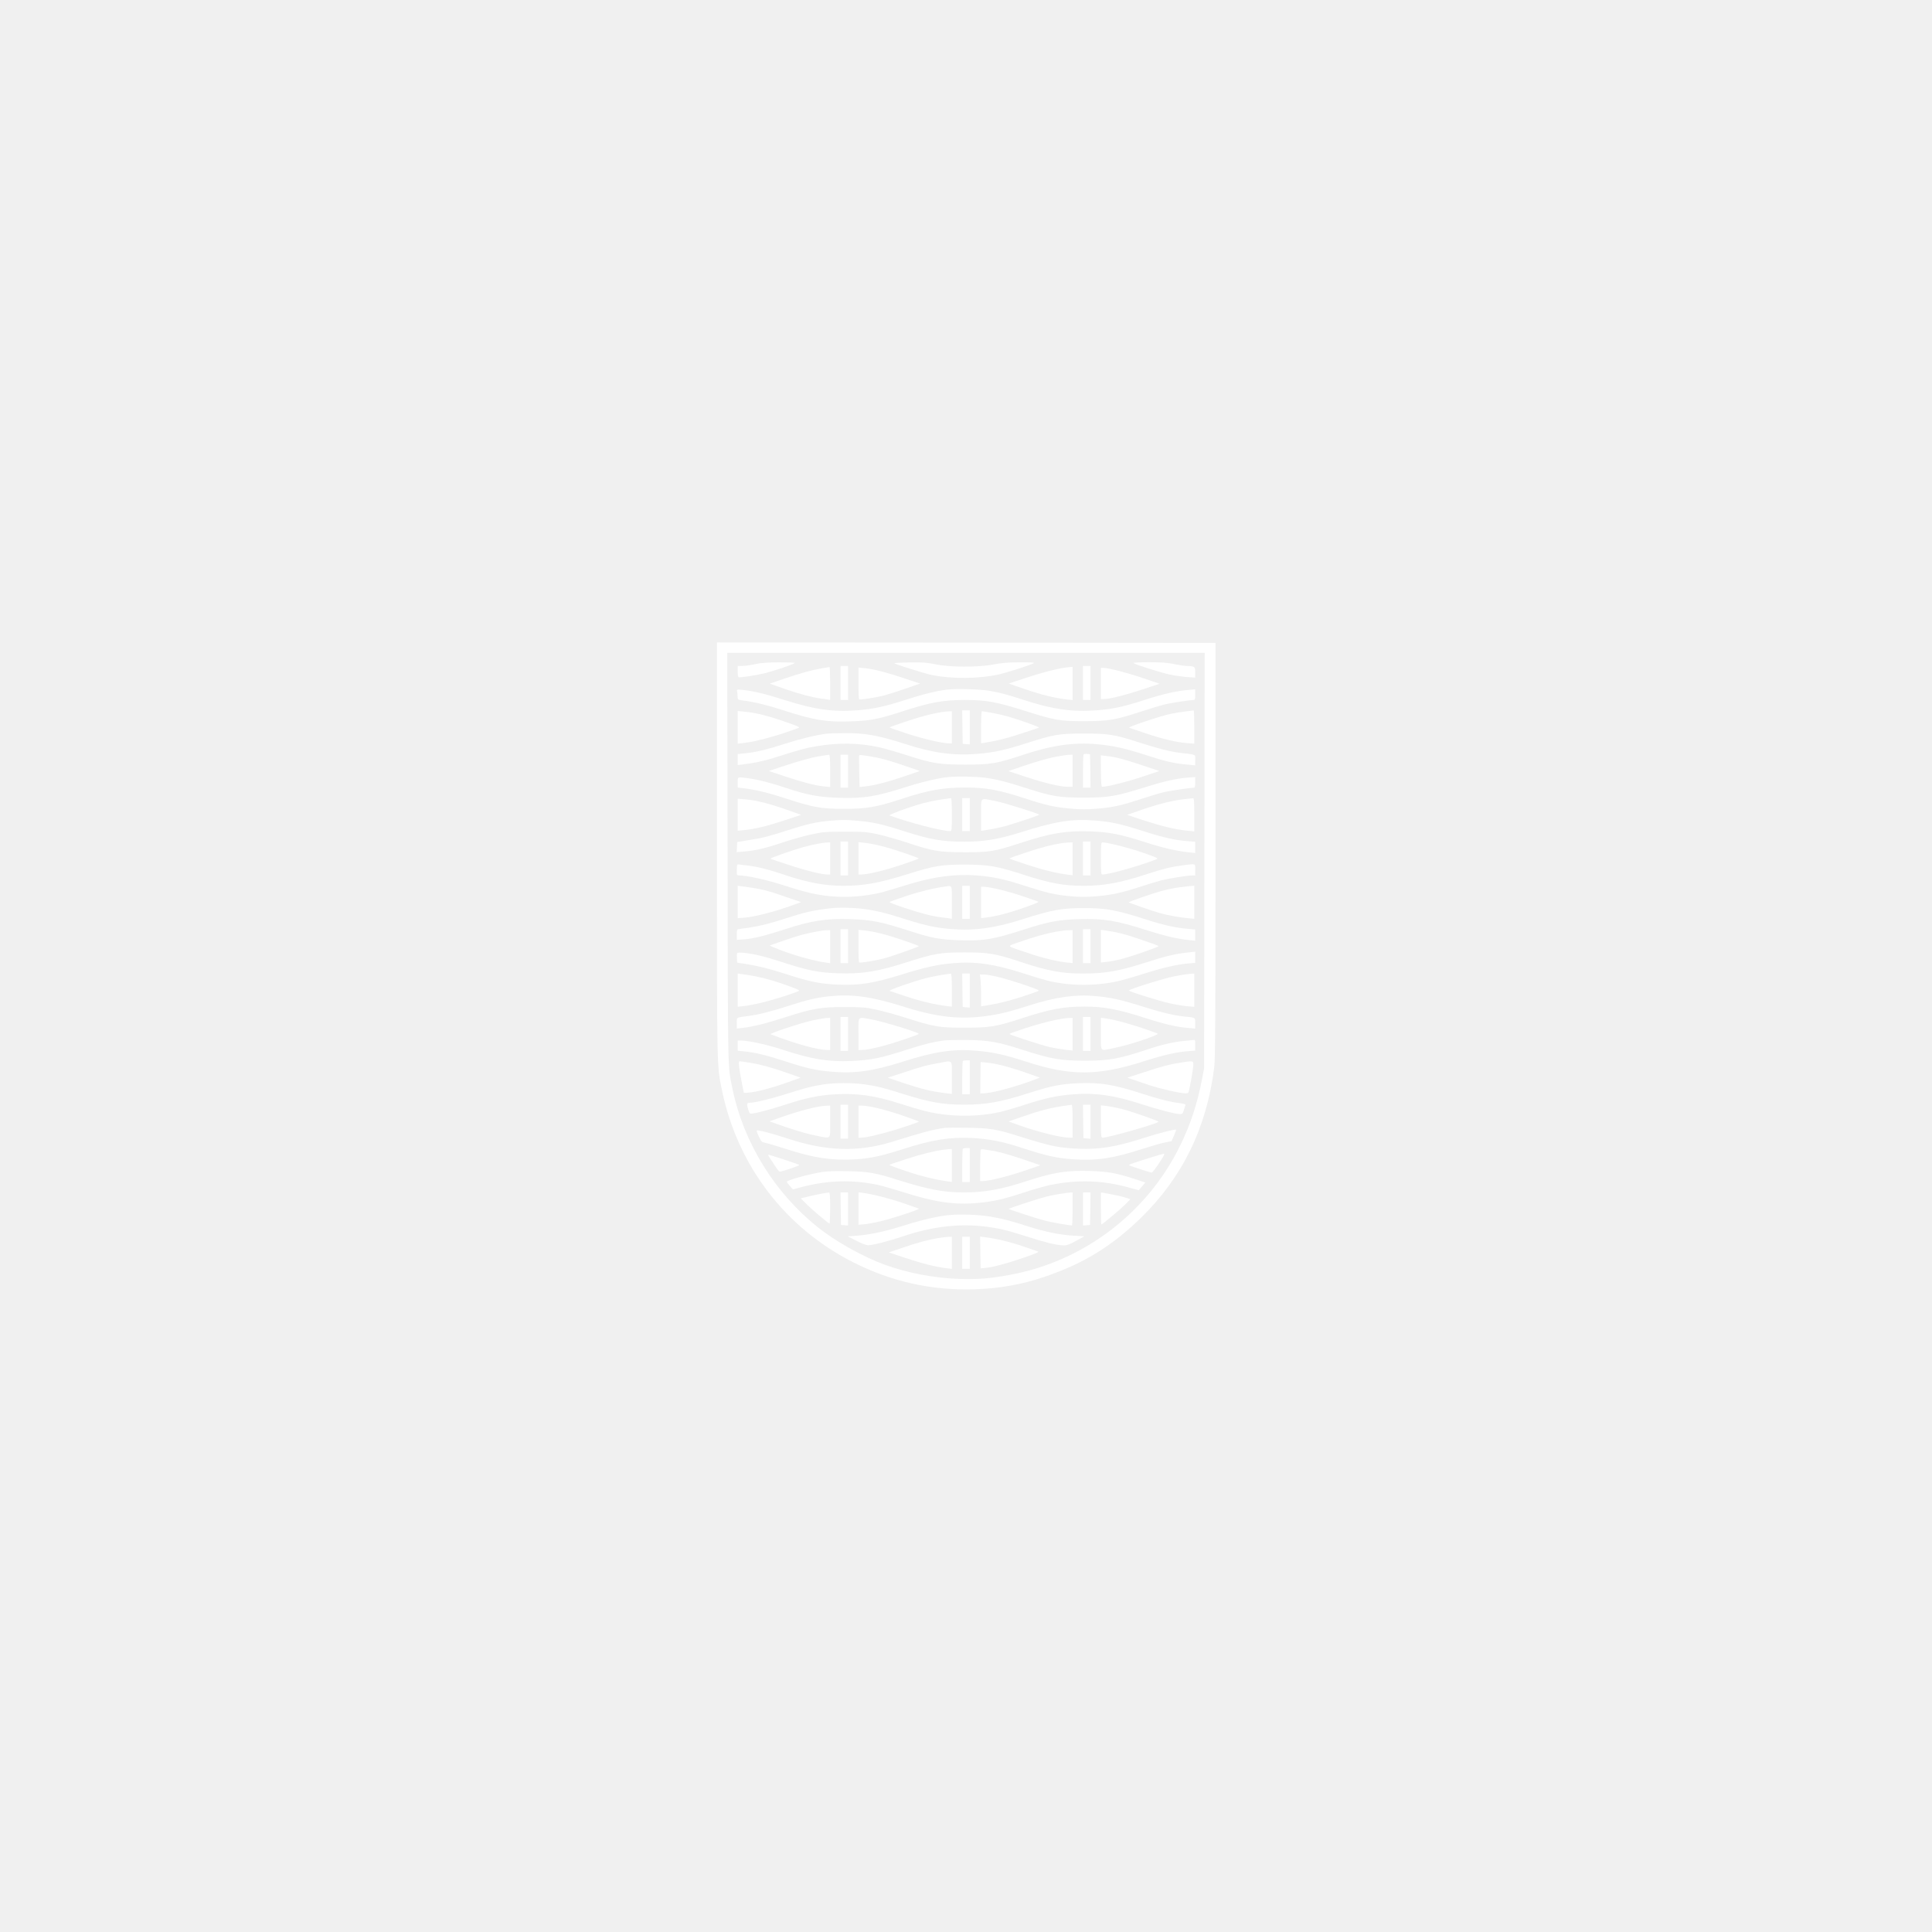
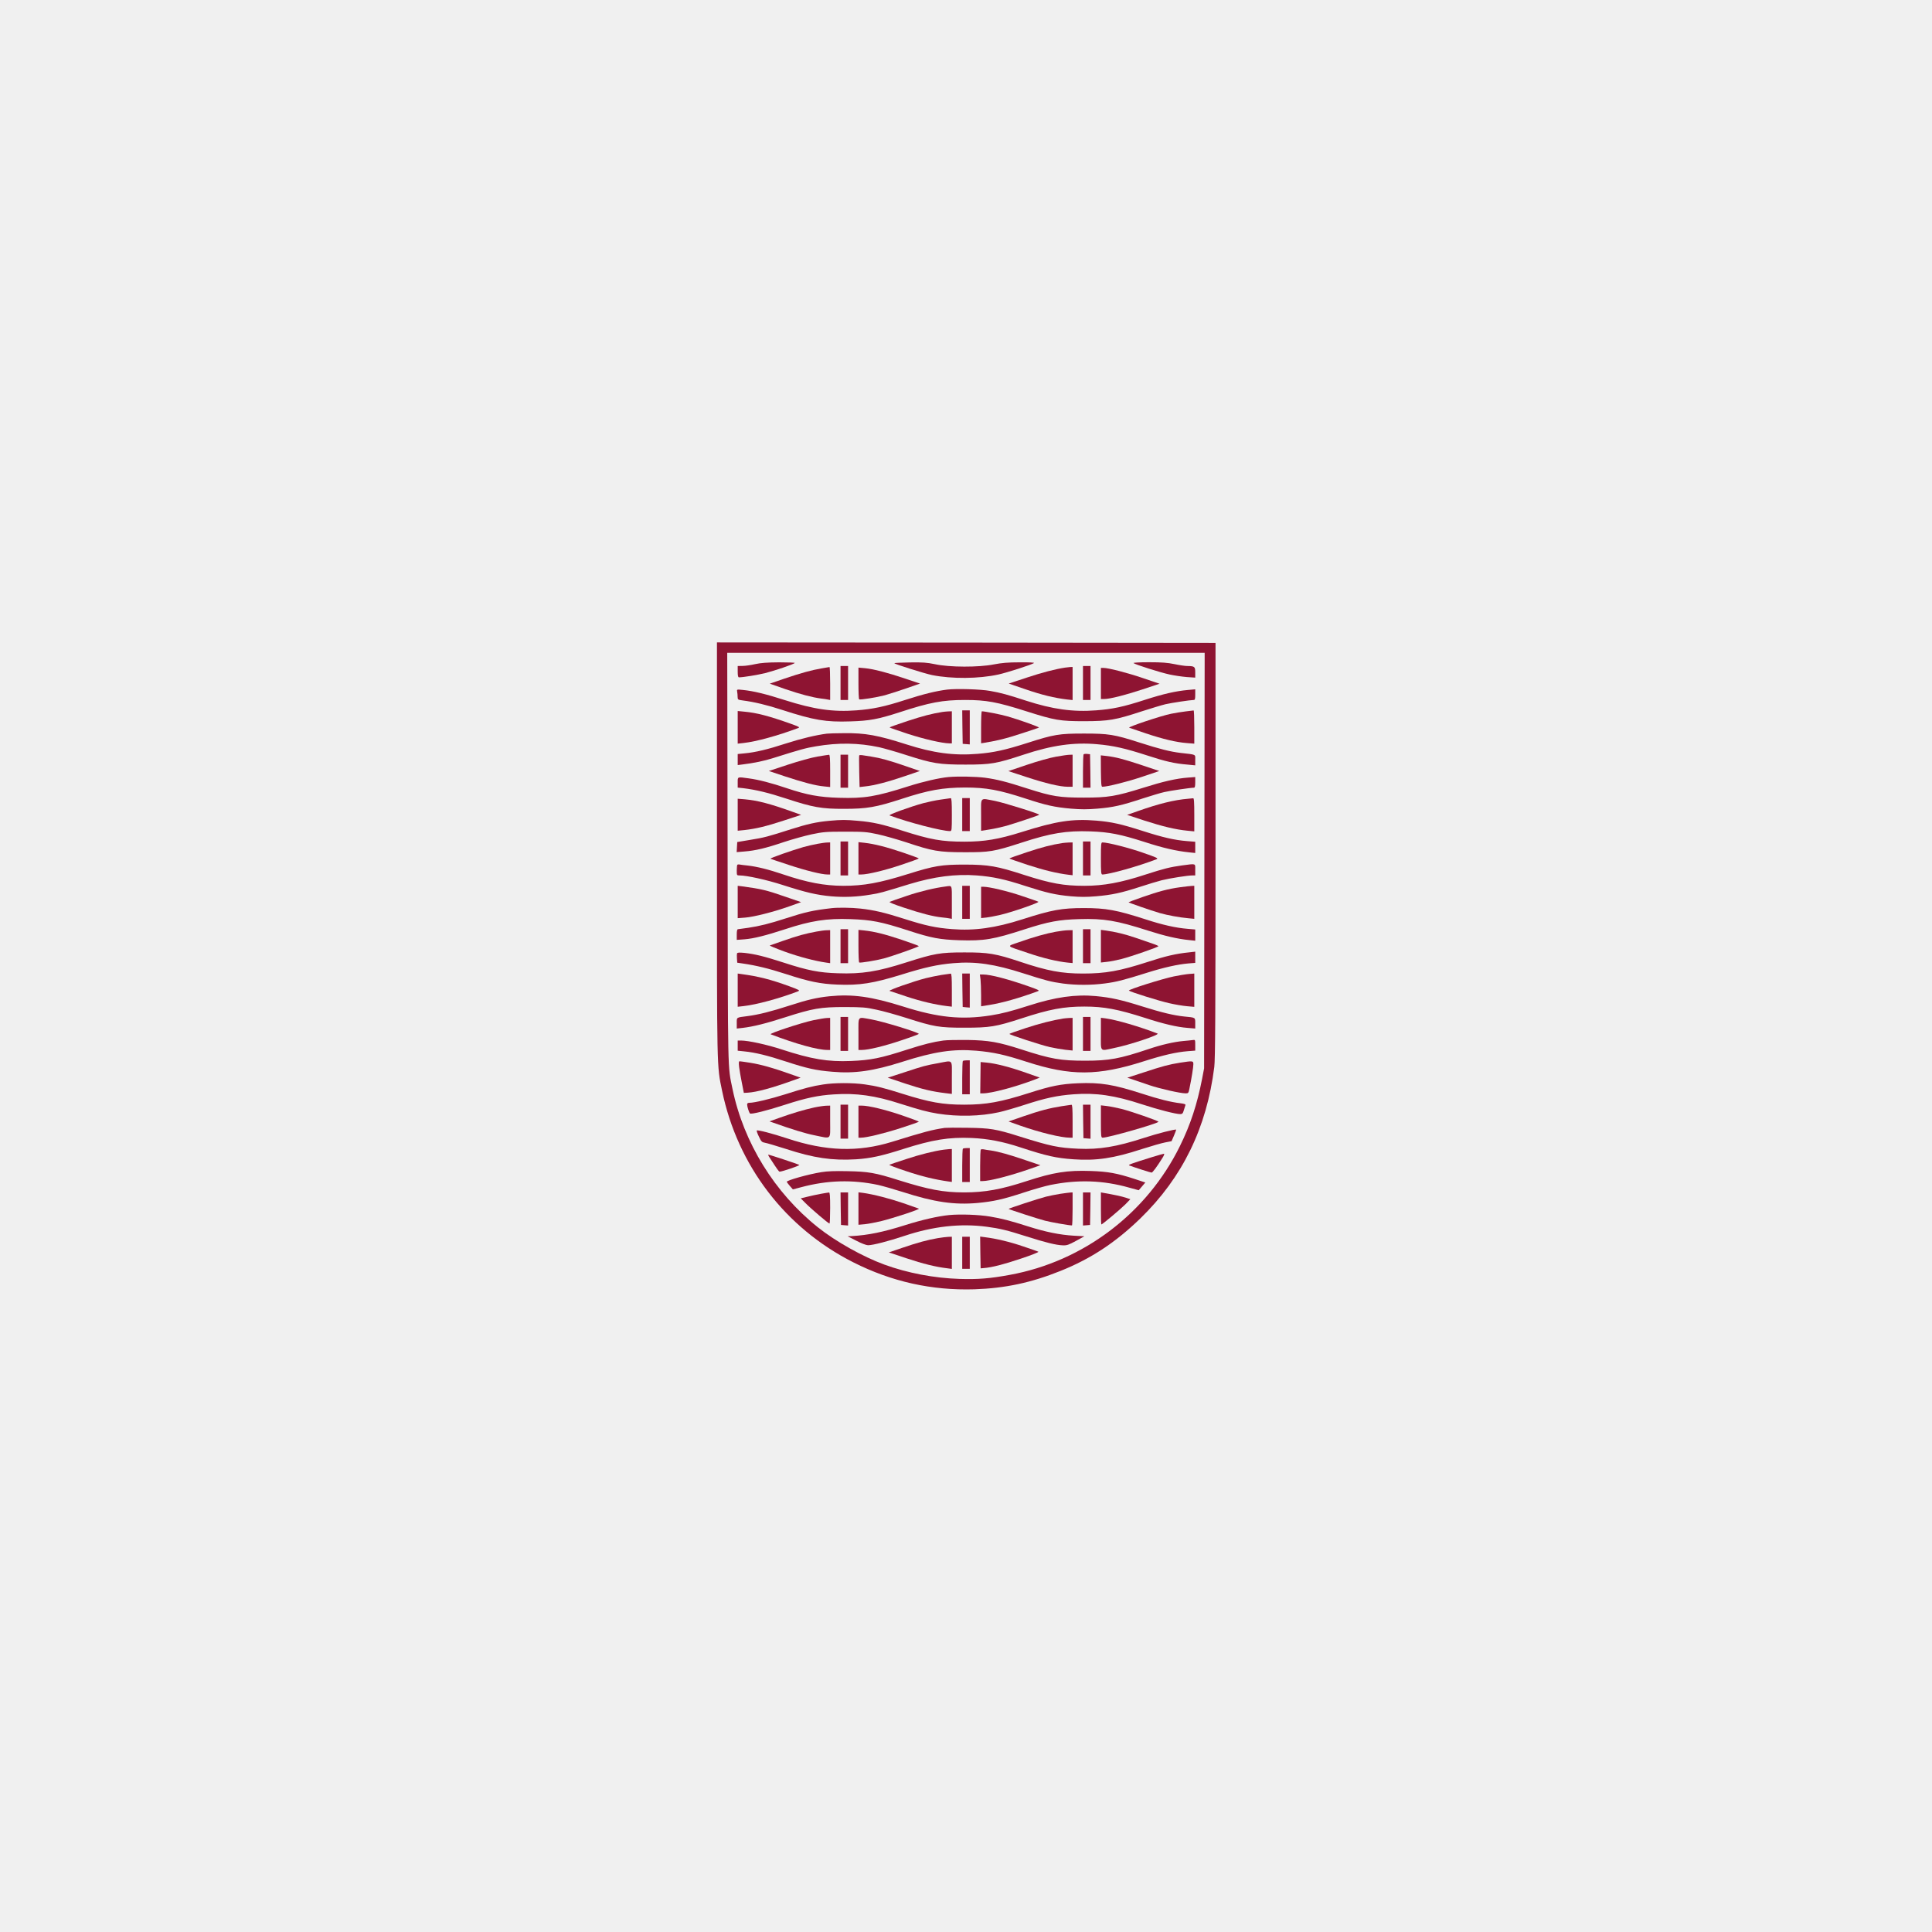
<svg xmlns="http://www.w3.org/2000/svg" width="100%" height="100%" viewBox="0 0 2048 2048" version="1.1" xml:space="preserve" style="fill-rule:evenodd;clip-rule:evenodd;stroke-linejoin:round;stroke-miterlimit:2;">
-   <g transform="matrix(0.1,0,0,-0.1,-0,2048)" fill="#FFFFFF">
+   <g transform="matrix(0.1,0,0,-0.1,-0,2048)" fill="#8e1432">
    <path d="M7600,11482C7600,9110 7598,9190 7654,8919C7819,8124 8323,7464 9045,7099C9453,6893 9877,6799 10330,6813C10654,6824 10929,6882 11240,7007C11563,7136 11825,7309 12089,7565C12535,7999 12791,8523 12872,9170C12882,9254 12885,9713 12885,11470L12885,13665L10243,13668L7600,13670L7600,11482ZM12767,11358L12764,9155L12742,9040C12690,8774 12620,8559 12508,8332C12158,7619 11484,7108 10705,6966C10495,6927 10367,6917 10172,6923C9903,6931 9617,6986 9374,7075C9145,7159 8858,7320 8670,7470C8211,7836 7883,8367 7765,8936C7713,9188 7716,9047 7713,11388L7709,13560L12770,13560L12767,11358Z" style="fill-rule:nonzero;" />
    <path d="M8005,13440C7961,13430 7901,13421 7873,13421L7820,13420L7820,13360C7820,13318 7824,13300 7833,13300C7878,13300 8030,13325 8112,13345C8214,13371 8409,13437 8425,13452C8430,13456 8356,13459 8260,13459C8131,13458 8064,13453 8005,13440Z" style="fill-rule:nonzero;" />
    <path d="M9480,13450C9480,13441 9802,13340 9880,13324C10090,13282 10375,13284 10584,13330C10671,13349 10930,13432 10960,13451C10969,13457 10913,13460 10810,13459C10684,13459 10619,13453 10535,13437C10376,13405 10062,13406 9912,13439C9824,13457 9783,13460 9644,13458C9554,13456 9480,13453 9480,13450Z" style="fill-rule:nonzero;" />
    <path d="M12016,13451C12032,13436 12300,13351 12398,13330C12449,13319 12531,13307 12580,13303L12670,13297L12670,13352C12670,13414 12663,13419 12585,13420C12563,13420 12502,13429 12450,13440C12377,13455 12315,13460 12181,13460C12080,13460 12010,13456 12016,13451Z" style="fill-rule:nonzero;" />
    <rect x="8910" y="13060" width="80" height="360" style="fill-rule:nonzero;" />
    <rect x="11480" y="13060" width="80" height="360" style="fill-rule:nonzero;" />
    <path d="M8710,13395C8600,13376 8495,13347 8317,13287L8160,13233L8322,13176C8485,13120 8612,13087 8705,13075C8733,13072 8765,13067 8778,13064L8800,13060L8800,13235C8800,13331 8797,13410 8793,13409C8788,13408 8751,13402 8710,13395Z" style="fill-rule:nonzero;" />
    <path d="M11290,13403C11185,13387 11047,13351 10884,13297L10693,13234L10874,13172C11043,13114 11177,13081 11313,13065L11370,13059L11370,13410L11343,13409C11327,13408 11304,13405 11290,13403Z" style="fill-rule:nonzero;" />
    <path d="M9100,13237C9100,13146 9103,13069 9108,13067C9119,13059 9297,13088 9380,13110C9421,13122 9522,13154 9604,13182L9753,13234L9594,13287C9406,13350 9261,13388 9168,13397L9100,13403L9100,13237Z" style="fill-rule:nonzero;" />
    <path d="M11670,13400L11670,13070L11703,13070C11765,13070 11926,13111 12108,13171L12292,13232L12118,13291C11951,13348 11750,13400 11696,13400L11670,13400Z" style="fill-rule:nonzero;" />
    <path d="M10040,13170C9922,13155 9790,13123 9595,13060C9379,12990 9253,12963 9079,12950C8831,12931 8629,12960 8318,13059C8119,13123 7986,13155 7877,13166C7810,13173 7810,13173 7814,13149C7817,13136 7819,13111 7819,13093C7820,13063 7822,13062 7873,13055C7992,13040 8134,13006 8293,12954C8626,12846 8755,12824 9014,12833C9218,12839 9308,12856 9534,12929C9854,13034 9992,13060 10230,13060C10455,13060 10569,13039 10880,12940C11182,12844 11237,12835 11495,12835C11756,12836 11821,12847 12105,12940C12204,12972 12317,13006 12355,13015C12421,13030 12614,13059 12653,13060C12667,13060 12670,13069 12670,13116L12670,13173L12593,13166C12462,13154 12334,13125 12135,13061C11908,12987 11793,12963 11619,12950C11375,12931 11159,12961 10875,13053C10682,13116 10609,13136 10495,13156C10396,13174 10141,13182 10040,13170Z" style="fill-rule:nonzero;" />
    <path d="M10202,12773L10205,12595L10243,12592L10280,12589L10280,12950L10200,12950L10202,12773Z" style="fill-rule:nonzero;" />
    <path d="M12570,12939C12529,12934 12459,12923 12415,12914C12312,12894 11951,12773 11970,12766C11978,12763 12058,12736 12146,12706C12329,12645 12467,12612 12582,12603L12660,12597L12660,12774C12660,12871 12657,12949 12653,12949C12648,12948 12611,12944 12570,12939Z" style="fill-rule:nonzero;" />
    <path d="M7820,12943L7820,12597L7883,12604C8018,12619 8246,12682 8460,12762C8482,12770 8473,12775 8385,12807C8149,12891 8021,12924 7891,12936L7820,12943Z" style="fill-rule:nonzero;" />
    <path d="M9990,12933C9874,12914 9789,12892 9623,12838C9517,12803 9430,12772 9430,12769C9430,12766 9517,12736 9623,12701C9796,12645 9987,12601 10063,12600L10090,12600L10090,12940L10053,12939C10032,12938 10004,12935 9990,12933Z" style="fill-rule:nonzero;" />
    <path d="M10400,12770L10400,12601L10428,12605C10584,12631 10660,12650 10819,12702C10921,12735 11009,12764 11013,12767C11022,12773 10803,12851 10680,12886C10611,12906 10439,12940 10408,12940C10403,12940 10400,12864 10400,12770Z" style="fill-rule:nonzero;" />
    <path d="M8765,12703C8649,12688 8493,12651 8332,12599C8132,12534 8008,12505 7892,12494L7820,12487L7820,12370L7868,12376C7991,12391 8099,12413 8202,12446C8484,12535 8542,12551 8651,12569C8886,12609 9100,12606 9320,12559C9372,12547 9503,12510 9610,12475C9888,12386 9955,12375 10235,12375C10506,12375 10562,12385 10850,12480C11151,12580 11384,12613 11629,12591C11802,12576 11925,12548 12160,12472C12355,12408 12452,12386 12588,12375L12670,12367L12670,12423C12670,12487 12687,12479 12513,12499C12405,12512 12293,12540 12078,12609C11811,12695 11750,12704 11490,12704C11227,12704 11172,12695 10889,12604C10657,12530 10533,12502 10363,12489C10111,12468 9892,12498 9609,12589C9306,12686 9172,12711 8945,12708C8863,12708 8782,12705 8765,12703Z" style="fill-rule:nonzero;" />
    <path d="M11487,12484C11483,12480 11480,12399 11480,12303L11480,12130L11560,12130L11558,12308L11555,12485L11525,12488C11508,12490 11491,12488 11487,12484Z" style="fill-rule:nonzero;" />
    <path d="M8665,12460C8601,12449 8471,12413 8352,12374L8150,12307L8312,12253C8515,12186 8645,12152 8733,12144L8800,12137L8800,12309C8800,12439 8797,12480 8788,12479C8781,12479 8726,12470 8665,12460Z" style="fill-rule:nonzero;" />
    <rect x="8910" y="12130" width="80" height="350" style="fill-rule:nonzero;" />
    <path d="M9108,12472C9106,12468 9106,12391 9108,12301L9112,12137L9173,12144C9265,12153 9415,12192 9593,12253L9751,12307L9603,12358C9430,12418 9332,12445 9235,12460C9197,12466 9153,12473 9138,12475C9123,12477 9109,12476 9108,12472Z" style="fill-rule:nonzero;" />
    <path d="M11195,12459C11132,12448 11002,12412 10887,12373L10689,12306L10878,12244C11081,12177 11236,12140 11319,12140L11370,12140L11370,12480L11338,12479C11320,12479 11256,12470 11195,12459Z" style="fill-rule:nonzero;" />
    <path d="M11670,12306C11672,12173 11674,12140 11685,12140C11739,12140 11945,12192 12102,12244L12289,12307L12107,12368C11911,12433 11831,12454 11732,12466L11669,12473L11670,12306Z" style="fill-rule:nonzero;" />
    <path d="M10055,12243C9957,12234 9790,12196 9629,12145C9285,12035 9162,12015 8895,12023C8683,12029 8551,12054 8340,12125C8177,12180 8042,12215 7937,12229C7814,12246 7820,12248 7820,12186L7820,12131L7878,12125C8011,12109 8148,12076 8333,12015C8616,11922 8709,11905 8950,11906C9188,11906 9287,11923 9557,12011C9844,12105 9992,12131 10230,12132C10454,12132 10590,12107 10874,12014C11087,11944 11180,11923 11353,11908C11461,11899 11523,11899 11633,11908C11799,11922 11886,11941 12110,12015C12201,12044 12305,12076 12343,12084C12404,12098 12620,12130 12656,12130C12666,12130 12670,12144 12670,12186L12670,12243L12591,12237C12470,12228 12330,12196 12121,12130C11827,12038 11747,12025 11490,12025C11230,12025 11154,12037 10895,12120C10665,12194 10571,12218 10440,12236C10344,12248 10155,12252 10055,12243Z" style="fill-rule:nonzero;" />
    <path d="M9972,12004C9920,11997 9837,11979 9787,11966C9648,11928 9413,11843 9430,11836C9635,11760 9984,11670 10071,11670C10089,11670 10090,11680 10090,11845C10090,11979 10087,12020 10078,12019C10071,12018 10023,12012 9972,12004Z" style="fill-rule:nonzero;" />
    <rect x="10200" y="11670" width="80" height="350" style="fill-rule:nonzero;" />
    <path d="M12595,12013C12448,12001 12282,11960 12062,11882L11948,11842L12133,11781C12325,11719 12463,11686 12588,11674L12660,11667L12660,11844C12660,11979 12657,12020 12648,12018C12641,12017 12617,12015 12595,12013Z" style="fill-rule:nonzero;" />
    <path d="M7820,12013L7820,11674L7891,11681C8014,11695 8120,11720 8309,11782L8492,11842L8409,11872C8165,11960 8029,11995 7895,12007L7820,12013Z" style="fill-rule:nonzero;" />
    <path d="M10400,11841L10400,11673L10488,11687C10536,11694 10617,11712 10668,11726C10757,11752 11009,11835 11016,11843C11025,11852 10642,11971 10547,11990C10383,12021 10400,12038 10400,11841Z" style="fill-rule:nonzero;" />
    <path d="M8790,11779C8657,11767 8558,11745 8385,11690C8146,11613 8098,11600 7952,11577L7815,11554L7812,11500L7809,11447L7892,11454C8007,11463 8118,11489 8310,11554C8401,11584 8534,11621 8605,11636C8724,11661 8754,11664 8955,11664C9157,11664 9186,11662 9302,11637C9372,11622 9509,11583 9607,11551C9885,11458 9952,11446 10220,11446C10490,11445 10537,11453 10824,11546C11138,11649 11304,11676 11559,11667C11758,11660 11879,11636 12132,11555C12325,11492 12469,11459 12603,11445L12670,11438L12670,11557L12583,11564C12453,11574 12326,11603 12115,11671C11880,11746 11785,11767 11622,11781C11366,11802 11197,11776 10830,11660C10585,11583 10435,11558 10225,11558C9980,11558 9865,11579 9564,11675C9353,11743 9250,11766 9095,11779C8961,11791 8927,11791 8790,11779Z" style="fill-rule:nonzero;" />
    <rect x="8910" y="11200" width="80" height="360" style="fill-rule:nonzero;" />
    <rect x="11480" y="11200" width="80" height="360" style="fill-rule:nonzero;" />
    <path d="M8665,11535C8627,11528 8560,11513 8517,11501C8399,11467 8158,11383 8167,11377C8171,11375 8258,11345 8360,11312C8540,11252 8711,11210 8771,11210L8800,11210L8800,11550L8768,11549C8750,11549 8704,11542 8665,11535Z" style="fill-rule:nonzero;" />
    <path d="M9100,11553L9100,11210L9130,11210C9198,11210 9377,11253 9553,11312C9656,11346 9740,11377 9740,11380C9740,11383 9665,11411 9573,11442C9399,11501 9271,11534 9163,11546L9100,11553Z" style="fill-rule:nonzero;" />
    <path d="M11260,11543C11145,11525 11048,11500 10888,11447C10785,11413 10700,11383 10700,11380C10700,11377 10787,11347 10893,11312C11065,11256 11204,11222 11328,11207L11370,11202L11370,11550L11328,11549C11304,11548 11274,11545 11260,11543Z" style="fill-rule:nonzero;" />
    <path d="M11670,11380C11670,11237 11672,11210 11685,11210C11757,11210 12073,11299 12260,11372C12282,11381 12265,11389 12115,11441C11971,11492 11742,11550 11686,11550C11672,11550 11670,11530 11670,11380Z" style="fill-rule:nonzero;" />
    <path d="M7816,11313C7813,11310 7810,11283 7810,11253C7810,11201 7811,11200 7839,11200C7917,11200 8130,11153 8299,11098C8545,11019 8657,10993 8809,10979C8947,10967 9083,10972 9230,10997C9326,11012 9347,11018 9640,11108C9904,11188 10128,11217 10354,11200C10524,11187 10651,11160 10870,11088C11097,11015 11188,10994 11353,10979C11449,10971 11515,10970 11618,10979C11785,10993 11887,11015 12084,11079C12167,11106 12271,11138 12315,11149C12401,11170 12588,11200 12639,11200L12670,11200L12670,11260C12670,11330 12682,11326 12529,11306C12401,11288 12340,11273 12145,11210C11883,11124 11700,11090 11495,11090C11275,11090 11138,11115 10858,11205C10569,11299 10481,11314 10230,11315C9979,11315 9906,11303 9625,11215C9322,11120 9157,11090 8938,11090C8737,11091 8557,11125 8305,11210C8146,11264 8023,11294 7925,11305C7892,11308 7856,11313 7844,11315C7832,11318 7820,11317 7816,11313Z" style="fill-rule:nonzero;" />
    <path d="M7820,11090L7820,10747L7898,10753C7991,10760 8200,10813 8369,10873L8492,10917L8329,10973C8118,11046 8075,11056 7863,11085L7820,11090Z" style="fill-rule:nonzero;" />
    <path d="M10025,11083C9908,11068 9752,11031 9611,10983C9520,10953 9439,10924 9431,10920C9422,10915 9480,10892 9586,10857C9769,10796 9891,10765 9985,10755C10018,10752 10055,10747 10068,10744L10090,10740L10090,10915C10090,11108 10096,11092 10025,11083Z" style="fill-rule:nonzero;" />
    <rect x="10200" y="10740" width="80" height="350" style="fill-rule:nonzero;" />
    <path d="M12510,11075C12385,11058 12283,11031 12109,10970C12030,10942 11964,10918 11963,10916C11959,10912 12200,10829 12295,10801C12375,10778 12506,10754 12598,10746L12660,10740L12660,11090L12633,11089C12617,11088 12562,11082 12510,11075Z" style="fill-rule:nonzero;" />
    <path d="M10400,11080L10400,10748L10458,10754C10489,10758 10553,10770 10600,10781C10717,10807 11023,10913 11007,10921C11001,10925 10921,10953 10830,10983C10680,11034 10486,11080 10424,11080L10400,11080Z" style="fill-rule:nonzero;" />
    <path d="M8815,10853C8616,10830 8537,10812 8330,10745C8157,10689 8053,10663 7932,10645C7879,10637 7829,10630 7823,10630C7814,10630 7810,10612 7810,10574L7810,10517L7893,10523C7990,10531 8115,10562 8323,10630C8596,10720 8765,10746 9014,10737C9239,10729 9339,10710 9632,10615C9874,10536 9963,10520 10170,10513C10433,10505 10529,10521 10865,10630C11113,10710 11225,10731 11440,10737C11702,10745 11837,10722 12173,10614C12348,10558 12484,10527 12603,10515L12670,10508L12670,10627L12590,10634C12464,10644 12322,10676 12142,10735C11834,10834 11725,10854 11490,10854C11253,10854 11151,10835 10838,10735C10552,10643 10328,10612 10093,10631C9921,10644 9810,10668 9588,10739C9379,10806 9260,10834 9118,10849C9026,10859 8882,10861 8815,10853Z" style="fill-rule:nonzero;" />
    <rect x="8910" y="10270" width="80" height="360" style="fill-rule:nonzero;" />
    <rect x="11480" y="10270" width="80" height="360" style="fill-rule:nonzero;" />
    <path d="M8655,10605C8540,10584 8452,10560 8310,10510C8236,10484 8169,10460 8161,10458C8153,10456 8223,10427 8316,10393C8468,10338 8638,10293 8758,10276L8800,10270L8800,10620L8763,10619C8742,10619 8694,10612 8655,10605Z" style="fill-rule:nonzero;" />
    <path d="M9100,10452C9100,10358 9103,10279 9108,10277C9120,10271 9287,10298 9369,10320C9462,10345 9740,10443 9740,10451C9740,10454 9658,10484 9558,10518C9375,10579 9270,10605 9159,10617L9100,10623L9100,10452Z" style="fill-rule:nonzero;" />
    <path d="M11191,10603C11091,10585 10955,10547 10800,10492C10667,10445 10654,10459 10905,10375C11058,10323 11204,10288 11318,10276L11370,10271L11370,10620L11323,10619C11296,10619 11237,10611 11191,10603Z" style="fill-rule:nonzero;" />
    <path d="M11670,10623L11670,10277L11733,10284C11767,10287 11837,10301 11888,10314C11987,10339 12280,10441 12280,10450C12280,10453 12252,10466 12218,10477C12183,10489 12102,10517 12038,10539C11923,10578 11824,10602 11723,10616L11670,10623Z" style="fill-rule:nonzero;" />
    <path d="M7813,10374C7811,10368 7810,10343 7812,10319L7815,10275L7870,10267C8016,10246 8151,10213 8330,10155C8575,10075 8696,10050 8875,10043C9113,10033 9256,10056 9560,10150C9804,10226 9939,10256 10107,10270C10341,10290 10542,10261 10852,10161C11085,10086 11140,10072 11269,10054C11407,10036 11571,10036 11712,10055C11835,10071 11909,10090 12157,10168C12338,10225 12483,10257 12595,10267L12670,10273L12670,10392L12608,10385C12467,10371 12355,10345 12166,10283C11869,10187 11719,10160 11480,10160C11253,10160 11104,10188 10814,10285C10557,10371 10475,10385 10220,10384C9966,10384 9905,10373 9613,10280C9302,10180 9138,10154 8881,10163C8683,10169 8562,10193 8310,10275C8099,10343 8006,10366 7891,10379C7837,10384 7817,10383 7813,10374Z" style="fill-rule:nonzero;" />
    <path d="M7820,10160L7820,9808L7883,9815C8019,9830 8265,9897 8458,9971C8483,9981 8476,9985 8365,10026C8170,10097 8045,10129 7863,10154L7820,10160Z" style="fill-rule:nonzero;" />
    <path d="M9979,10145C9932,10137 9858,10122 9814,10111C9685,10078 9414,9983 9430,9976C9438,9973 9519,9946 9610,9916C9764,9865 9914,9830 10038,9815L10090,9809L10090,9985C10090,10119 10087,10160 10078,10159C10071,10158 10026,10152 9979,10145Z" style="fill-rule:nonzero;" />
    <path d="M10202,9983L10205,9806L10243,9802L10280,9799L10280,10160L10200,10160L10202,9983Z" style="fill-rule:nonzero;" />
    <path d="M12580,10153C12561,10151 12500,10141 12445,10130C12330,10107 11956,9990 11967,9979C11983,9965 12289,9869 12393,9846C12452,9832 12537,9818 12580,9814L12660,9807L12660,10160L12638,10158C12625,10158 12599,10155 12580,10153Z" style="fill-rule:nonzero;" />
    <path d="M10394,10098C10397,10069 10400,9993 10400,9929L10400,9813L10488,9827C10621,9848 10808,9901 11000,9972C11022,9980 11013,9985 10925,10017C10690,10100 10502,10150 10420,10150L10387,10150L10394,10098Z" style="fill-rule:nonzero;" />
    <path d="M8790,9919C8658,9905 8559,9882 8380,9824C8176,9758 8042,9724 7925,9709C7802,9693 7810,9699 7810,9634L7810,9577L7873,9584C7984,9597 8121,9631 8322,9696C8617,9791 8700,9805 8955,9805C9144,9804 9177,9802 9290,9777C9359,9763 9501,9723 9605,9690C9906,9594 9954,9586 10225,9586C10494,9586 10556,9596 10830,9685C11126,9782 11275,9810 11495,9810C11703,9810 11850,9782 12140,9689C12330,9627 12479,9592 12588,9584L12670,9577L12670,9633C12670,9696 12675,9693 12550,9705C12444,9716 12317,9746 12113,9810C11885,9882 11776,9906 11616,9921C11401,9941 11187,9911 10905,9820C10718,9760 10621,9735 10500,9716C10192,9668 9943,9693 9575,9810C9238,9916 9039,9944 8790,9919Z" style="fill-rule:nonzero;" />
    <rect x="8910" y="9340" width="80" height="360" style="fill-rule:nonzero;" />
    <rect x="11480" y="9340" width="80" height="360" style="fill-rule:nonzero;" />
    <path d="M8625,9666C8496,9639 8148,9524 8170,9516C8442,9412 8668,9350 8771,9350L8800,9350L8800,9690L8768,9689C8750,9689 8686,9678 8625,9666Z" style="fill-rule:nonzero;" />
    <path d="M9100,9520L9100,9350L9136,9350C9206,9350 9378,9392 9558,9453C9658,9486 9740,9517 9740,9520C9739,9536 9358,9653 9231,9675C9086,9700 9100,9717 9100,9520Z" style="fill-rule:nonzero;" />
    <path d="M11270,9683C11162,9666 11019,9630 10873,9582C10778,9551 10700,9523 10700,9520C10700,9511 11037,9401 11130,9380C11177,9370 11250,9357 11293,9352L11370,9344L11370,9690L11333,9689C11312,9688 11284,9685 11270,9683Z" style="fill-rule:nonzero;" />
    <path d="M11670,9521C11670,9322 11655,9338 11808,9370C11973,9403 12300,9512 12270,9524C12082,9597 11836,9669 11718,9685L11670,9691L11670,9521Z" style="fill-rule:nonzero;" />
    <path d="M10000,9450C9890,9435 9792,9410 9620,9355C9336,9263 9233,9242 9020,9233C8776,9223 8603,9252 8288,9355C8133,9406 7933,9450 7854,9450L7820,9450L7820,9342L7888,9335C8003,9324 8138,9291 8326,9229C8552,9155 8649,9133 8823,9119C9061,9098 9259,9127 9567,9225C9901,9332 10106,9363 10349,9342C10532,9326 10650,9300 10884,9224C11350,9073 11638,9074 12125,9230C12332,9296 12469,9327 12591,9337L12670,9343L12670,9401C12670,9459 12670,9459 12643,9455C12627,9453 12584,9448 12545,9445C12444,9436 12310,9405 12174,9359C11870,9257 11757,9236 11505,9236C11244,9236 11143,9253 10829,9355C10584,9434 10483,9452 10255,9456C10151,9457 10036,9455 10000,9450Z" style="fill-rule:nonzero;" />
    <path d="M10207,9233C10203,9230 10200,9149 10200,9053L10200,8880L10280,8880L10280,9240L10247,9240C10228,9240 10210,9237 10207,9233Z" style="fill-rule:nonzero;" />
    <path d="M7835,9169C7839,9136 7852,9061 7864,9002L7885,8895L7925,8897C8022,8903 8181,8946 8406,9027L8487,9056L8371,9097C8195,9160 8065,9196 7954,9214C7898,9223 7847,9230 7840,9230C7831,9230 7830,9214 7835,9169Z" style="fill-rule:nonzero;" />
    <path d="M9945,9210C9816,9187 9788,9180 9583,9112L9410,9056L9598,8993C9779,8933 9882,8909 10023,8892L10090,8884L10090,9057C10090,9258 10108,9240 9945,9210Z" style="fill-rule:nonzero;" />
    <path d="M12509,9215C12390,9196 12323,9178 12123,9112L11950,9056L12013,9035C12047,9023 12123,8997 12183,8977C12292,8940 12512,8890 12568,8890C12597,8890 12599,8893 12609,8943C12631,9049 12650,9166 12650,9198C12650,9236 12646,9236 12509,9215Z" style="fill-rule:nonzero;" />
    <path d="M10395,9222L10391,8890L10420,8890C10510,8890 10768,8959 10974,9038L11022,9057L10874,9109C10704,9169 10555,9207 10460,9216L10395,9222Z" style="fill-rule:nonzero;" />
    <path d="M8725,8984C8612,8967 8524,8944 8324,8880C8169,8831 7998,8790 7946,8790C7927,8790 7920,8785 7920,8771C7920,8750 7939,8689 7950,8677C7961,8665 8128,8706 8324,8770C8542,8841 8674,8869 8839,8879C9075,8895 9276,8867 9544,8780C9752,8714 9830,8693 9940,8675C10154,8641 10391,8646 10590,8690C10637,8700 10758,8735 10860,8768C11080,8840 11206,8867 11380,8880C11616,8898 11816,8869 12105,8774C12276,8718 12463,8670 12511,8670C12533,8670 12539,8677 12549,8711C12556,8734 12564,8758 12566,8765C12570,8774 12554,8780 12513,8785C12411,8797 12283,8829 12108,8886C11805,8984 11666,9007 11426,8997C11244,8989 11143,8969 10909,8894C10608,8798 10456,8770 10220,8770C9992,8770 9855,8795 9568,8885C9376,8946 9289,8968 9167,8985C9041,9003 8844,9003 8725,8984Z" style="fill-rule:nonzero;" />
    <rect x="8910" y="8410" width="80" height="360" style="fill-rule:nonzero;" />
    <path d="M11255,8754C11127,8734 11020,8706 10844,8645L10691,8592L10820,8546C11023,8475 11249,8420 11341,8420L11370,8420L11370,8595C11370,8729 11367,8770 11358,8769C11351,8768 11305,8762 11255,8754Z" style="fill-rule:nonzero;" />
    <path d="M11482,8593L11485,8415L11523,8412L11560,8409L11560,8770L11480,8770L11482,8593Z" style="fill-rule:nonzero;" />
    <path d="M8630,8740C8522,8716 8404,8681 8266,8632L8157,8593L8191,8581C8393,8509 8535,8465 8636,8445C8819,8408 8800,8391 8800,8590L8800,8760L8758,8759C8734,8758 8677,8750 8630,8740Z" style="fill-rule:nonzero;" />
    <path d="M9100,8760L9100,8420L9126,8420C9185,8420 9367,8464 9548,8522C9653,8556 9740,8586 9740,8590C9740,8593 9658,8624 9558,8658C9382,8718 9208,8760 9135,8760L9100,8760Z" style="fill-rule:nonzero;" />
    <path d="M11670,8591C11670,8435 11672,8420 11688,8420C11751,8420 12280,8572 12280,8589C12280,8599 11991,8699 11889,8725C11836,8738 11765,8752 11731,8756L11670,8763L11670,8591Z" style="fill-rule:nonzero;" />
    <path d="M10015,8524C9880,8504 9800,8483 9455,8376C9095,8265 8754,8276 8346,8412C8185,8465 8031,8505 8022,8496C8019,8492 8029,8463 8045,8431C8070,8378 8076,8372 8110,8366C8130,8363 8230,8333 8331,8301C8628,8204 8821,8176 9075,8191C9227,8201 9344,8226 9575,8300C9886,8399 10058,8427 10300,8417C10474,8409 10631,8379 10821,8316C11092,8227 11194,8204 11379,8191C11620,8174 11804,8201 12103,8299C12203,8331 12315,8363 12352,8370L12419,8383L12445,8443C12459,8476 12469,8504 12468,8505C12459,8513 12268,8464 12124,8417C11837,8324 11653,8293 11431,8303C11217,8313 11143,8328 10805,8434C10558,8512 10495,8522 10255,8525C10140,8527 10032,8526 10015,8524Z" style="fill-rule:nonzero;" />
    <path d="M10207,8303C10203,8300 10200,8219 10200,8123L10200,7950L10280,7950L10280,8310L10247,8310C10228,8310 10210,8307 10207,8303Z" style="fill-rule:nonzero;" />
    <path d="M10005,8293C9902,8279 9753,8242 9605,8193C9512,8163 9431,8135 9427,8133C9422,8130 9503,8099 9607,8065C9770,8010 9911,7976 10053,7956L10090,7951L10090,8300L10063,8299C10047,8298 10022,8295 10005,8293Z" style="fill-rule:nonzero;" />
    <path d="M10397,8294C10393,8290 10390,8213 10390,8123L10390,7960L10414,7960C10490,7960 10708,8016 10917,8089L11029,8128L10867,8183C10704,8239 10583,8273 10500,8285C10475,8288 10444,8293 10430,8296C10416,8299 10401,8298 10397,8294Z" style="fill-rule:nonzero;" />
    <path d="M12215,8215C11996,8147 11955,8132 11970,8126C12023,8106 12196,8050 12207,8050C12218,8050 12260,8106 12324,8208C12340,8234 12345,8250 12338,8250C12331,8249 12276,8234 12215,8215Z" style="fill-rule:nonzero;" />
    <path d="M8157,8211C8239,8084 8256,8060 8265,8060C8290,8060 8480,8124 8473,8131C8465,8138 8158,8240 8145,8240C8141,8240 8146,8227 8157,8211Z" style="fill-rule:nonzero;" />
    <path d="M8709,8055C8570,8033 8339,7968 8340,7952C8341,7948 8355,7929 8373,7908L8405,7872L8492,7895C8772,7970 9036,7977 9309,7919C9361,7907 9480,7873 9574,7843C9904,7737 10115,7706 10362,7728C10533,7744 10631,7766 10854,7839C10954,7872 11080,7908 11135,7919C11427,7978 11693,7969 11972,7890L12071,7863L12141,7945L12023,7984C11841,8043 11745,8061 11564,8067C11314,8076 11168,8053 10883,7960C10615,7872 10440,7840 10220,7840C9999,7840 9843,7870 9525,7970C9279,8048 9205,8061 8985,8065C8851,8068 8769,8065 8709,8055Z" style="fill-rule:nonzero;" />
    <path d="M8701,7825C8660,7817 8596,7804 8558,7794L8488,7777L8537,7728C8591,7672 8781,7510 8793,7510C8797,7510 8800,7584 8800,7675C8800,7801 8797,7840 8788,7839C8781,7839 8742,7832 8701,7825Z" style="fill-rule:nonzero;" />
    <path d="M8912,7668L8915,7495L8953,7492L8990,7489L8990,7840L8910,7840L8912,7668Z" style="fill-rule:nonzero;" />
    <path d="M9100,7841L9100,7497L9168,7503C9205,7507 9280,7521 9335,7534C9476,7569 9758,7662 9740,7668C9732,7671 9657,7697 9575,7726C9435,7774 9258,7820 9148,7835L9100,7841Z" style="fill-rule:nonzero;" />
    <path d="M11239,7825C11191,7817 11124,7804 11089,7795C11016,7777 10687,7669 10692,7665C10702,7657 11008,7558 11078,7540C11145,7523 11332,7490 11363,7490C11367,7490 11370,7569 11370,7665L11370,7840L11348,7839C11335,7838 11286,7832 11239,7825Z" style="fill-rule:nonzero;" />
    <path d="M11480,7840L11480,7489L11518,7492L11555,7495L11558,7668L11560,7840L11480,7840Z" style="fill-rule:nonzero;" />
    <path d="M11670,7670C11670,7576 11672,7500 11675,7500C11685,7500 11879,7663 11929,7713L11982,7768L11934,7784C11891,7798 11802,7817 11703,7834L11670,7840L11670,7670Z" style="fill-rule:nonzero;" />
    <path d="M10063,7600C9943,7588 9776,7550 9598,7494C9361,7419 9204,7387 9030,7377L8985,7375L9077,7328C9132,7299 9183,7280 9202,7280C9252,7280 9419,7323 9587,7379C9892,7481 10182,7513 10460,7476C10602,7457 10675,7439 10876,7375C11079,7310 11196,7281 11266,7279C11309,7277 11329,7284 11406,7326L11495,7375L11384,7381C11233,7390 11082,7421 10897,7480C10712,7539 10616,7564 10495,7584C10379,7604 10180,7611 10063,7600Z" style="fill-rule:nonzero;" />
    <path d="M9940,7355C9834,7337 9726,7308 9563,7252L9422,7204L9608,7142C9785,7083 9919,7050 10038,7036L10090,7029L10090,7370L10053,7369C10032,7368 9981,7362 9940,7355Z" style="fill-rule:nonzero;" />
    <rect x="10200" y="7030" width="80" height="340" style="fill-rule:nonzero;" />
    <path d="M10392,7203L10395,7035L10430,7038C10516,7045 10640,7077 10822,7138C10931,7174 11014,7207 11007,7211C11001,7215 10928,7240 10845,7268C10704,7316 10563,7350 10442,7365L10390,7372L10392,7203Z" style="fill-rule:nonzero;" />
  </g>
</svg>
